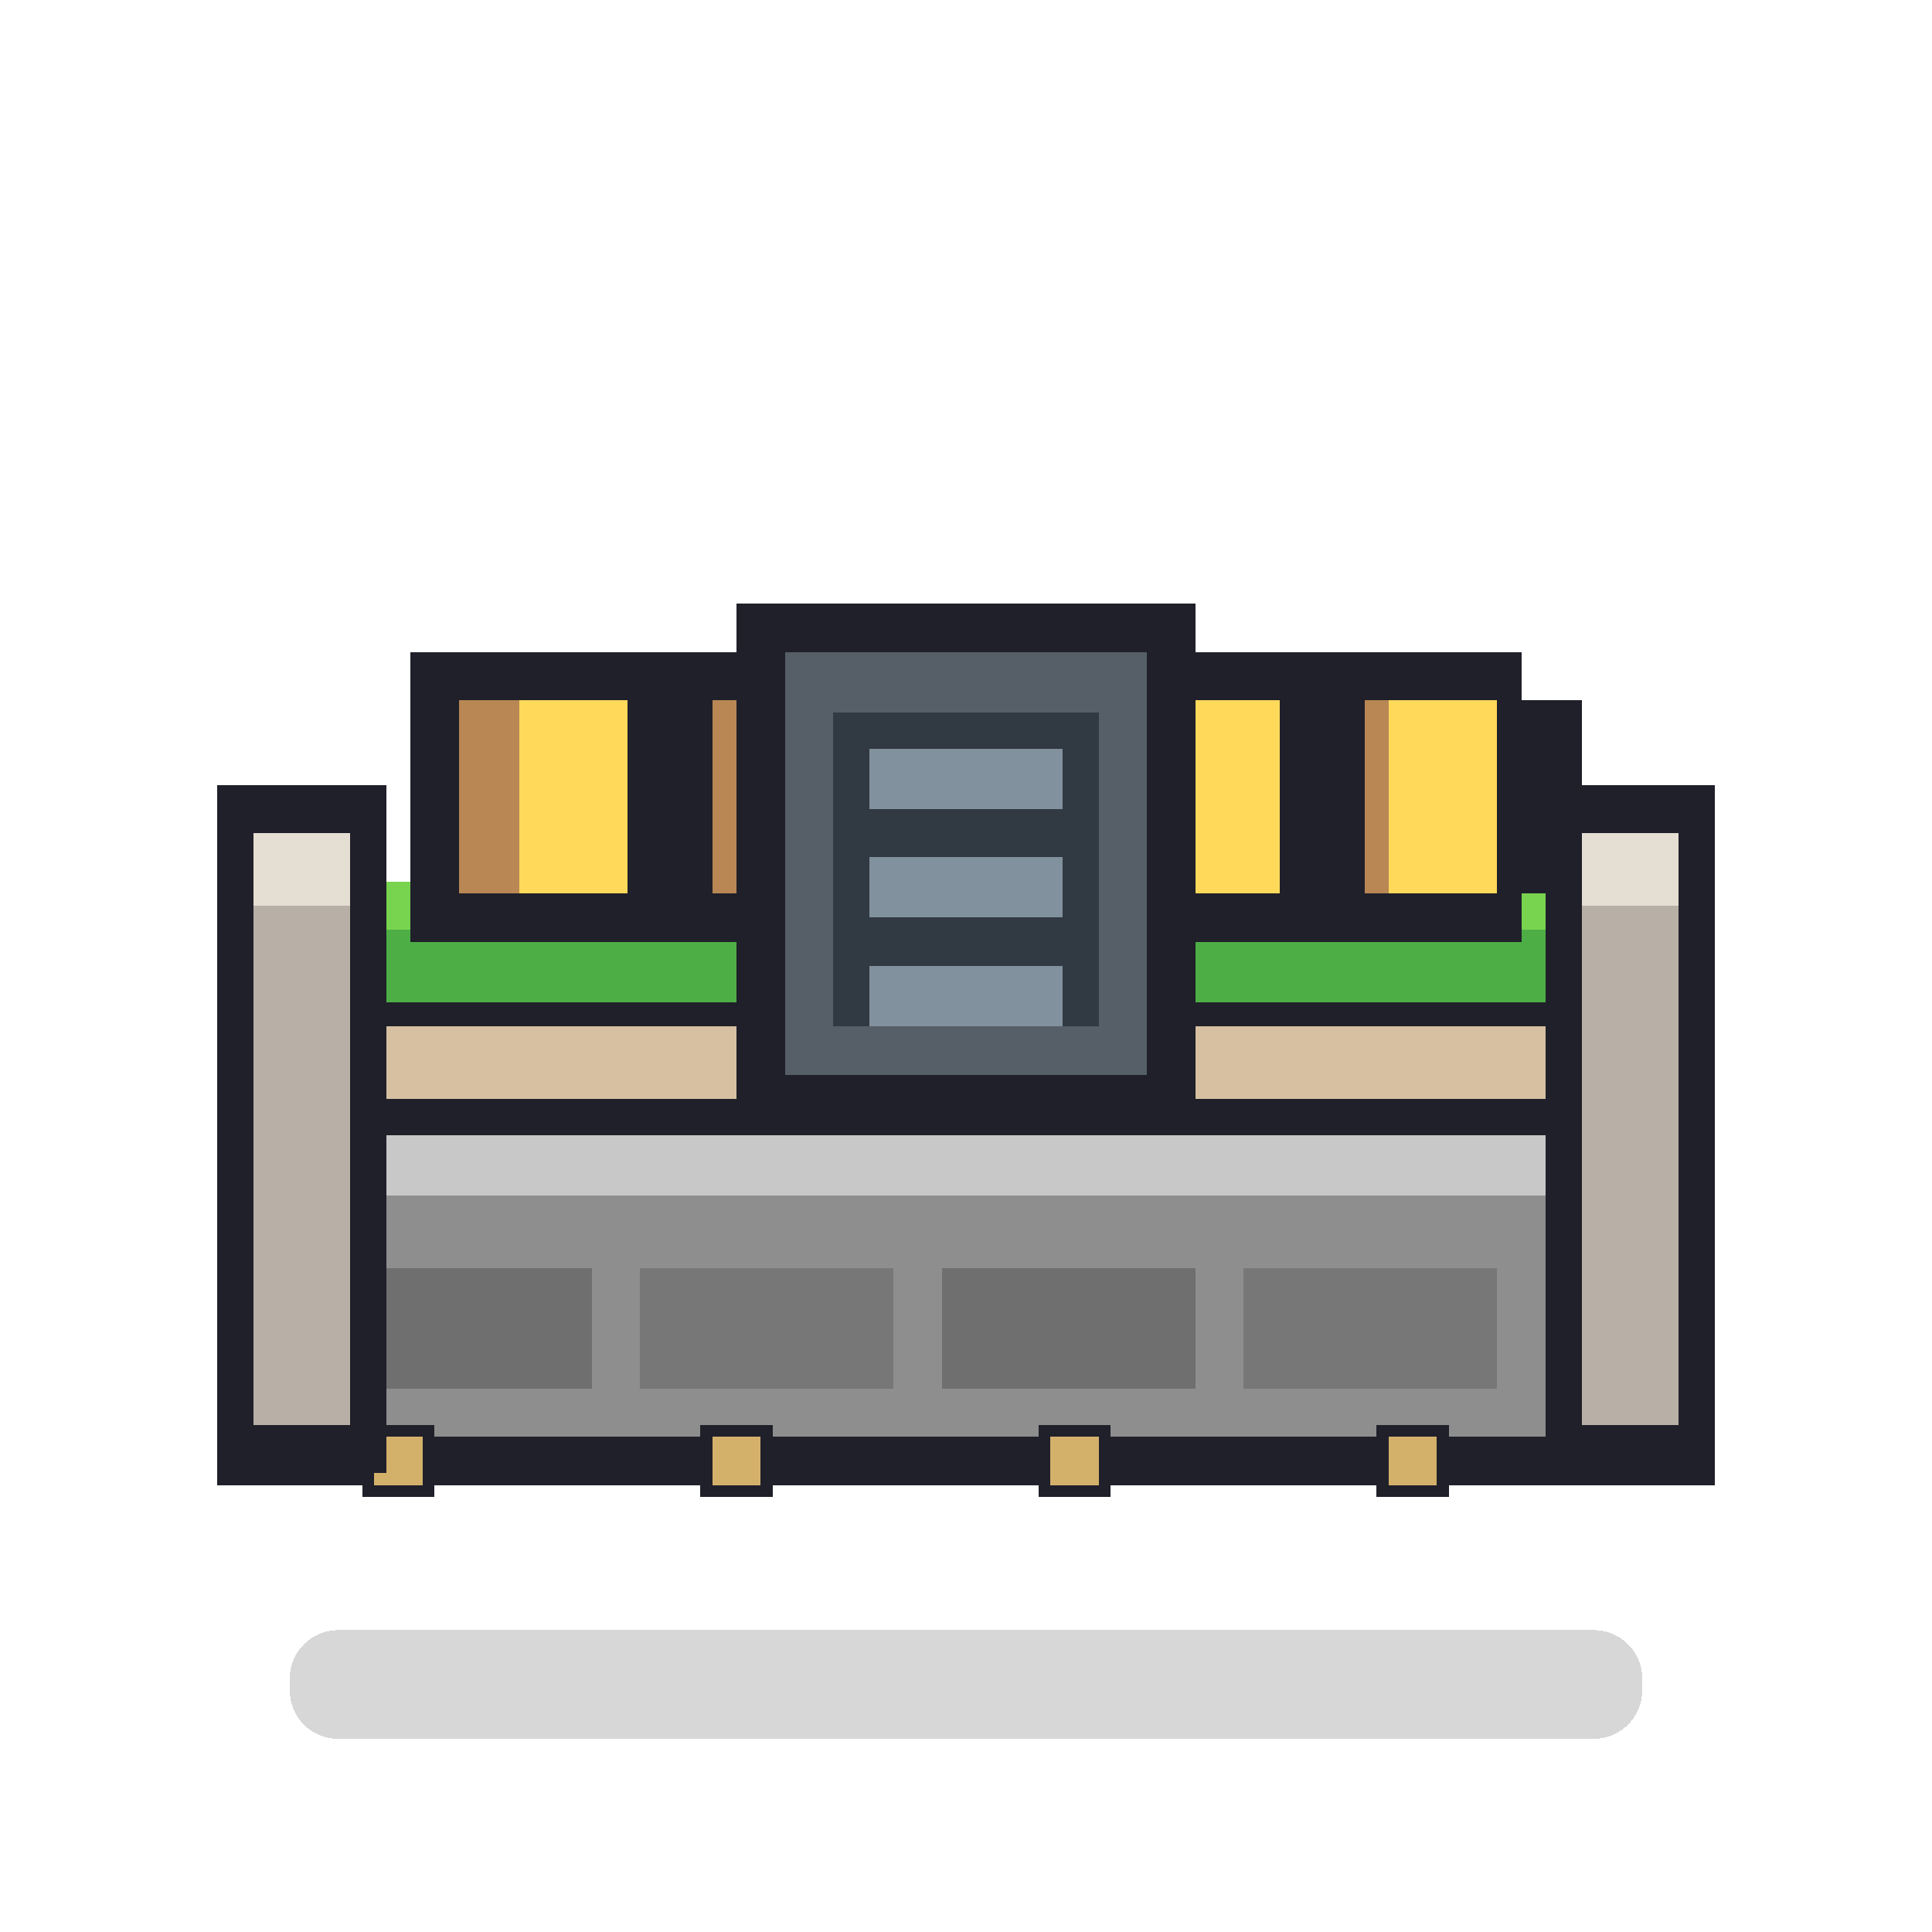
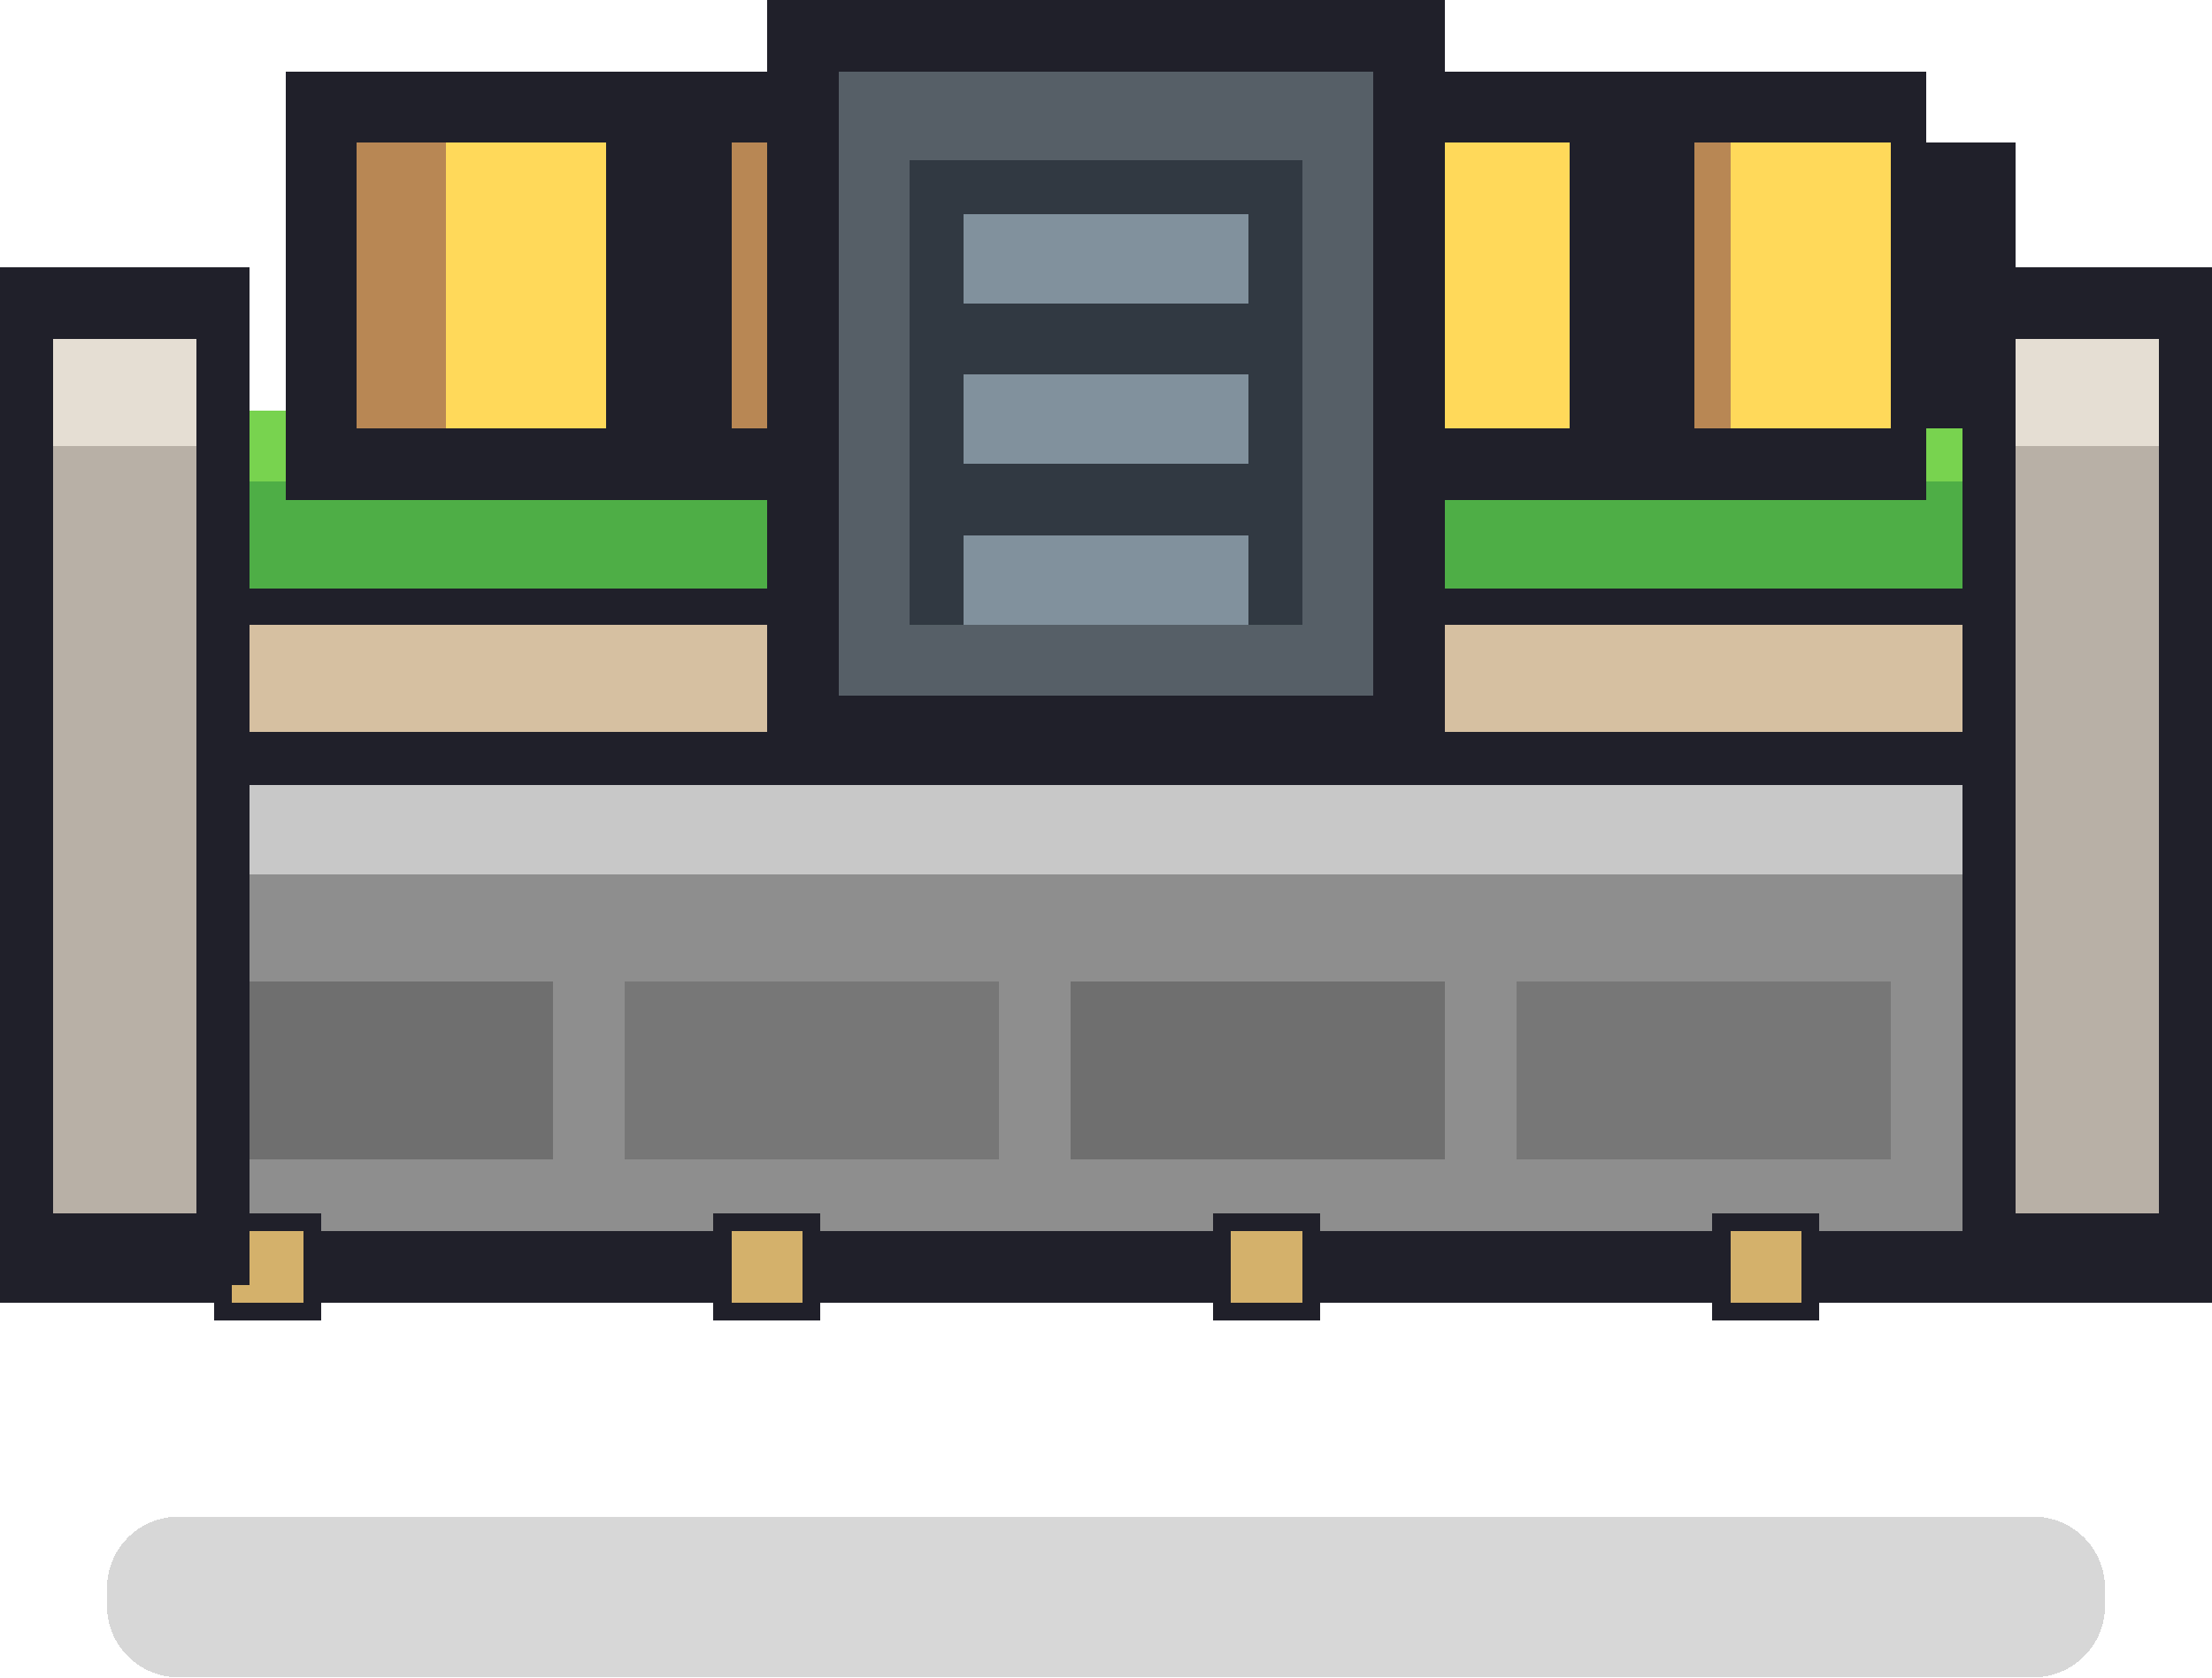
- <svg xmlns="http://www.w3.org/2000/svg" width="160" height="160" viewBox="0 0 160 160" role="img" aria-labelledby="title" class="px">
+ <svg xmlns="http://www.w3.org/2000/svg" role="img" aria-labelledby="title" class="px" viewBox="18 50 124 94">
  <style>
  .px { shape-rendering: crispEdges; }
  .ink { fill: #20202a; }
  .outline { fill: #20202a; }
  .shine { fill: rgba(255,255,255,.35); }
  .shadow { fill: #000; opacity: .16; }
  .soft { opacity: .72; }
</style>
  <rect x="24" y="135" width="112" height="9" fill="#000" class="shadow" rx="4" ry="4" />
  <rect x="18" y="88" width="124" height="35" fill="#20202a" />
  <rect x="22" y="92" width="116" height="27" fill="#8e8e8e" />
  <rect x="22" y="92" width="116" height="7" fill="#c8c8c8" />
  <rect x="28" y="105" width="21" height="10" fill="#6f6f6f" />
  <rect x="53" y="105" width="21" height="10" fill="#777" />
  <rect x="78" y="105" width="21" height="10" fill="#6f6f6f" />
  <rect x="103" y="105" width="21" height="10" fill="#777" />
  <rect x="18" y="82" width="124" height="12" fill="#20202a" />
  <rect x="22" y="84" width="116" height="7" fill="#d6c0a1" />
  <rect x="28" y="74" width="104" height="11" fill="#20202a" />
  <rect x="32" y="76" width="96" height="7" fill="#4eae46" />
  <rect x="32" y="73" width="96" height="4" fill="#78d34f" />
  <rect x="30" y="118" width="6" height="6" fill="#20202a" />
  <rect x="31" y="119" width="4" height="4" fill="#d4b16b" />
  <rect x="58" y="118" width="6" height="6" fill="#20202a" />
  <rect x="59" y="119" width="4" height="4" fill="#d4b16b" />
  <rect x="86" y="118" width="6" height="6" fill="#20202a" />
  <rect x="87" y="119" width="4" height="4" fill="#d4b16b" />
  <rect x="114" y="118" width="6" height="6" fill="#20202a" />
  <rect x="115" y="119" width="4" height="4" fill="#d4b16b" />
  <rect x="34" y="54" width="92" height="24" fill="#20202a" />
  <rect x="38" y="58" width="84" height="16" fill="#b88754" />
  <rect x="43" y="58" width="9" height="16" fill="#ffd95a" />
  <rect x="52" y="58" width="7" height="16" fill="#20202a" />
  <rect x="61" y="58" width="9" height="16" fill="#ffd95a" />
  <rect x="70" y="58" width="7" height="16" fill="#20202a" />
  <rect x="79" y="58" width="9" height="16" fill="#ffd95a" />
  <rect x="88" y="58" width="7" height="16" fill="#20202a" />
  <rect x="97" y="58" width="9" height="16" fill="#ffd95a" />
  <rect x="106" y="58" width="7" height="16" fill="#20202a" />
  <rect x="115" y="58" width="9" height="16" fill="#ffd95a" />
  <rect x="124" y="58" width="7" height="16" fill="#20202a" />
  <rect x="61" y="50" width="38" height="43" fill="#20202a" />
  <rect x="65" y="54" width="30" height="35" fill="#565f67" />
  <rect x="69" y="59" width="22" height="26" fill="#313942" />
  <rect x="72" y="62" width="16" height="5" fill="#81919d" />
  <rect x="72" y="71" width="16" height="5" fill="#81919d" />
  <rect x="72" y="80" width="16" height="5" fill="#81919d" />
  <rect x="18" y="65" width="14" height="57" fill="#20202a" />
  <rect x="21" y="69" width="8" height="49" fill="#b8b0a6" />
  <rect x="21" y="69" width="8" height="6" fill="#e5ded3" />
  <rect x="128" y="65" width="14" height="57" fill="#20202a" />
  <rect x="131" y="69" width="8" height="49" fill="#b8b0a6" />
  <rect x="131" y="69" width="8" height="6" fill="#e5ded3" />
</svg>
